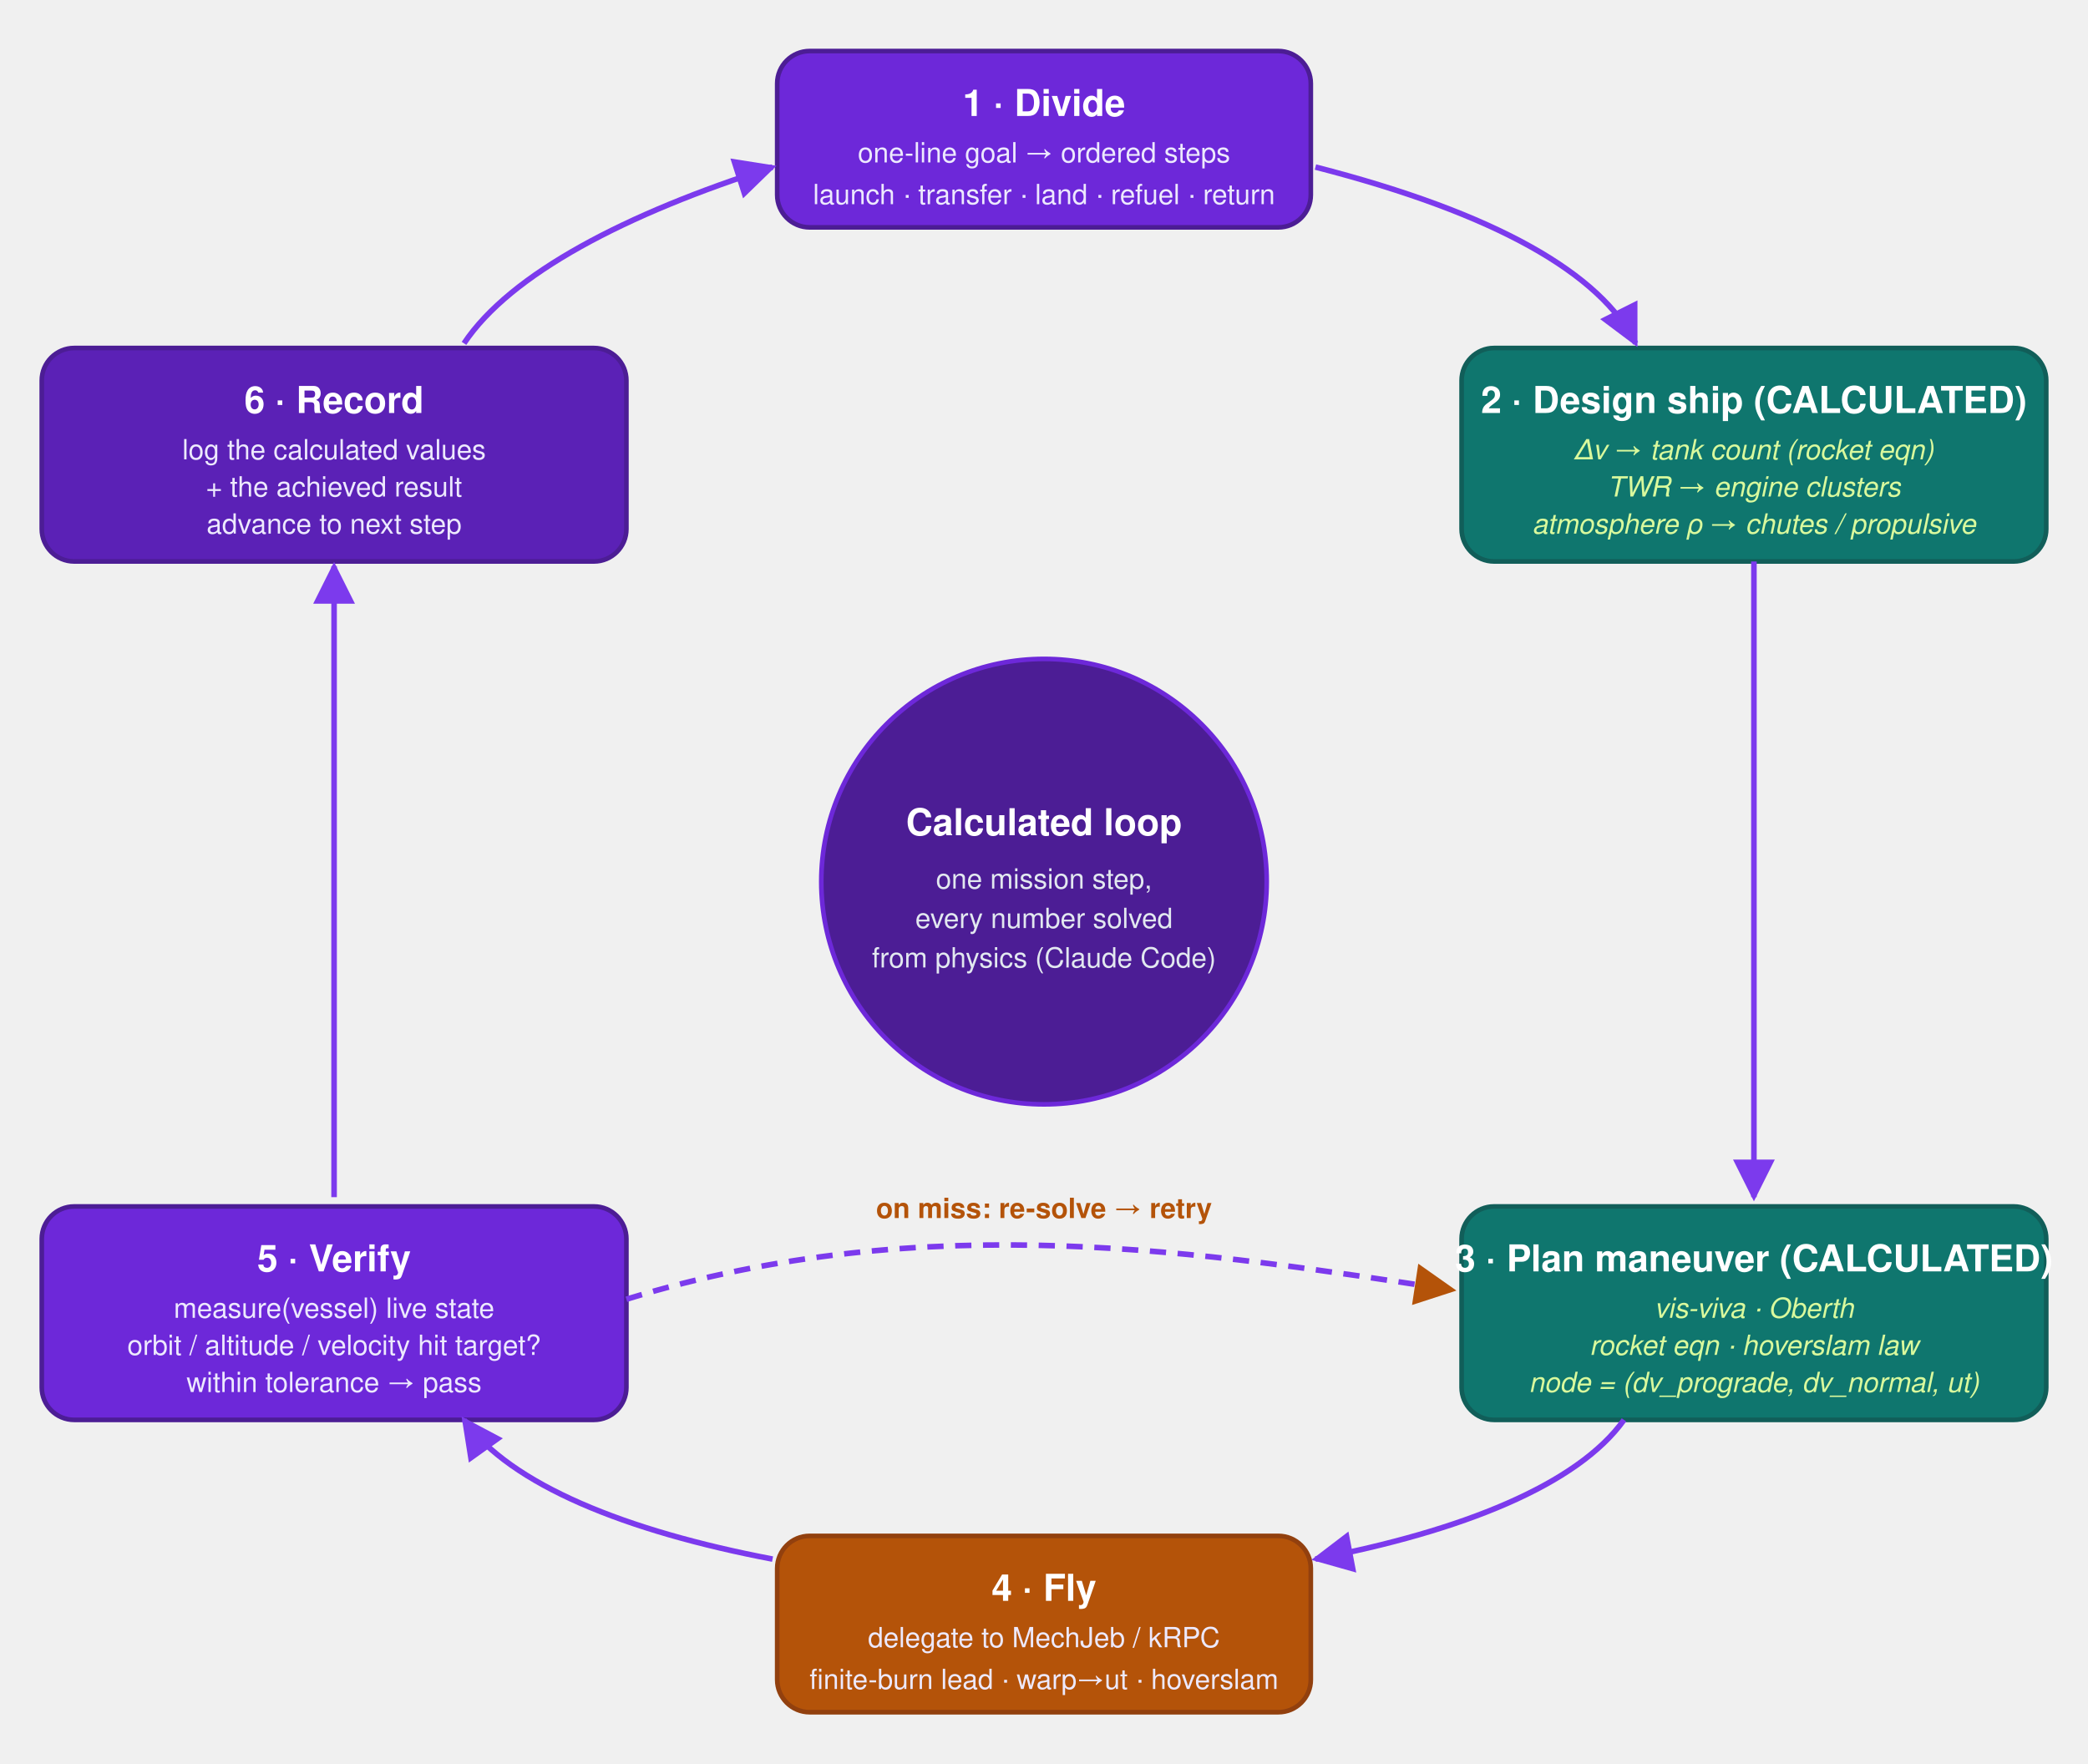
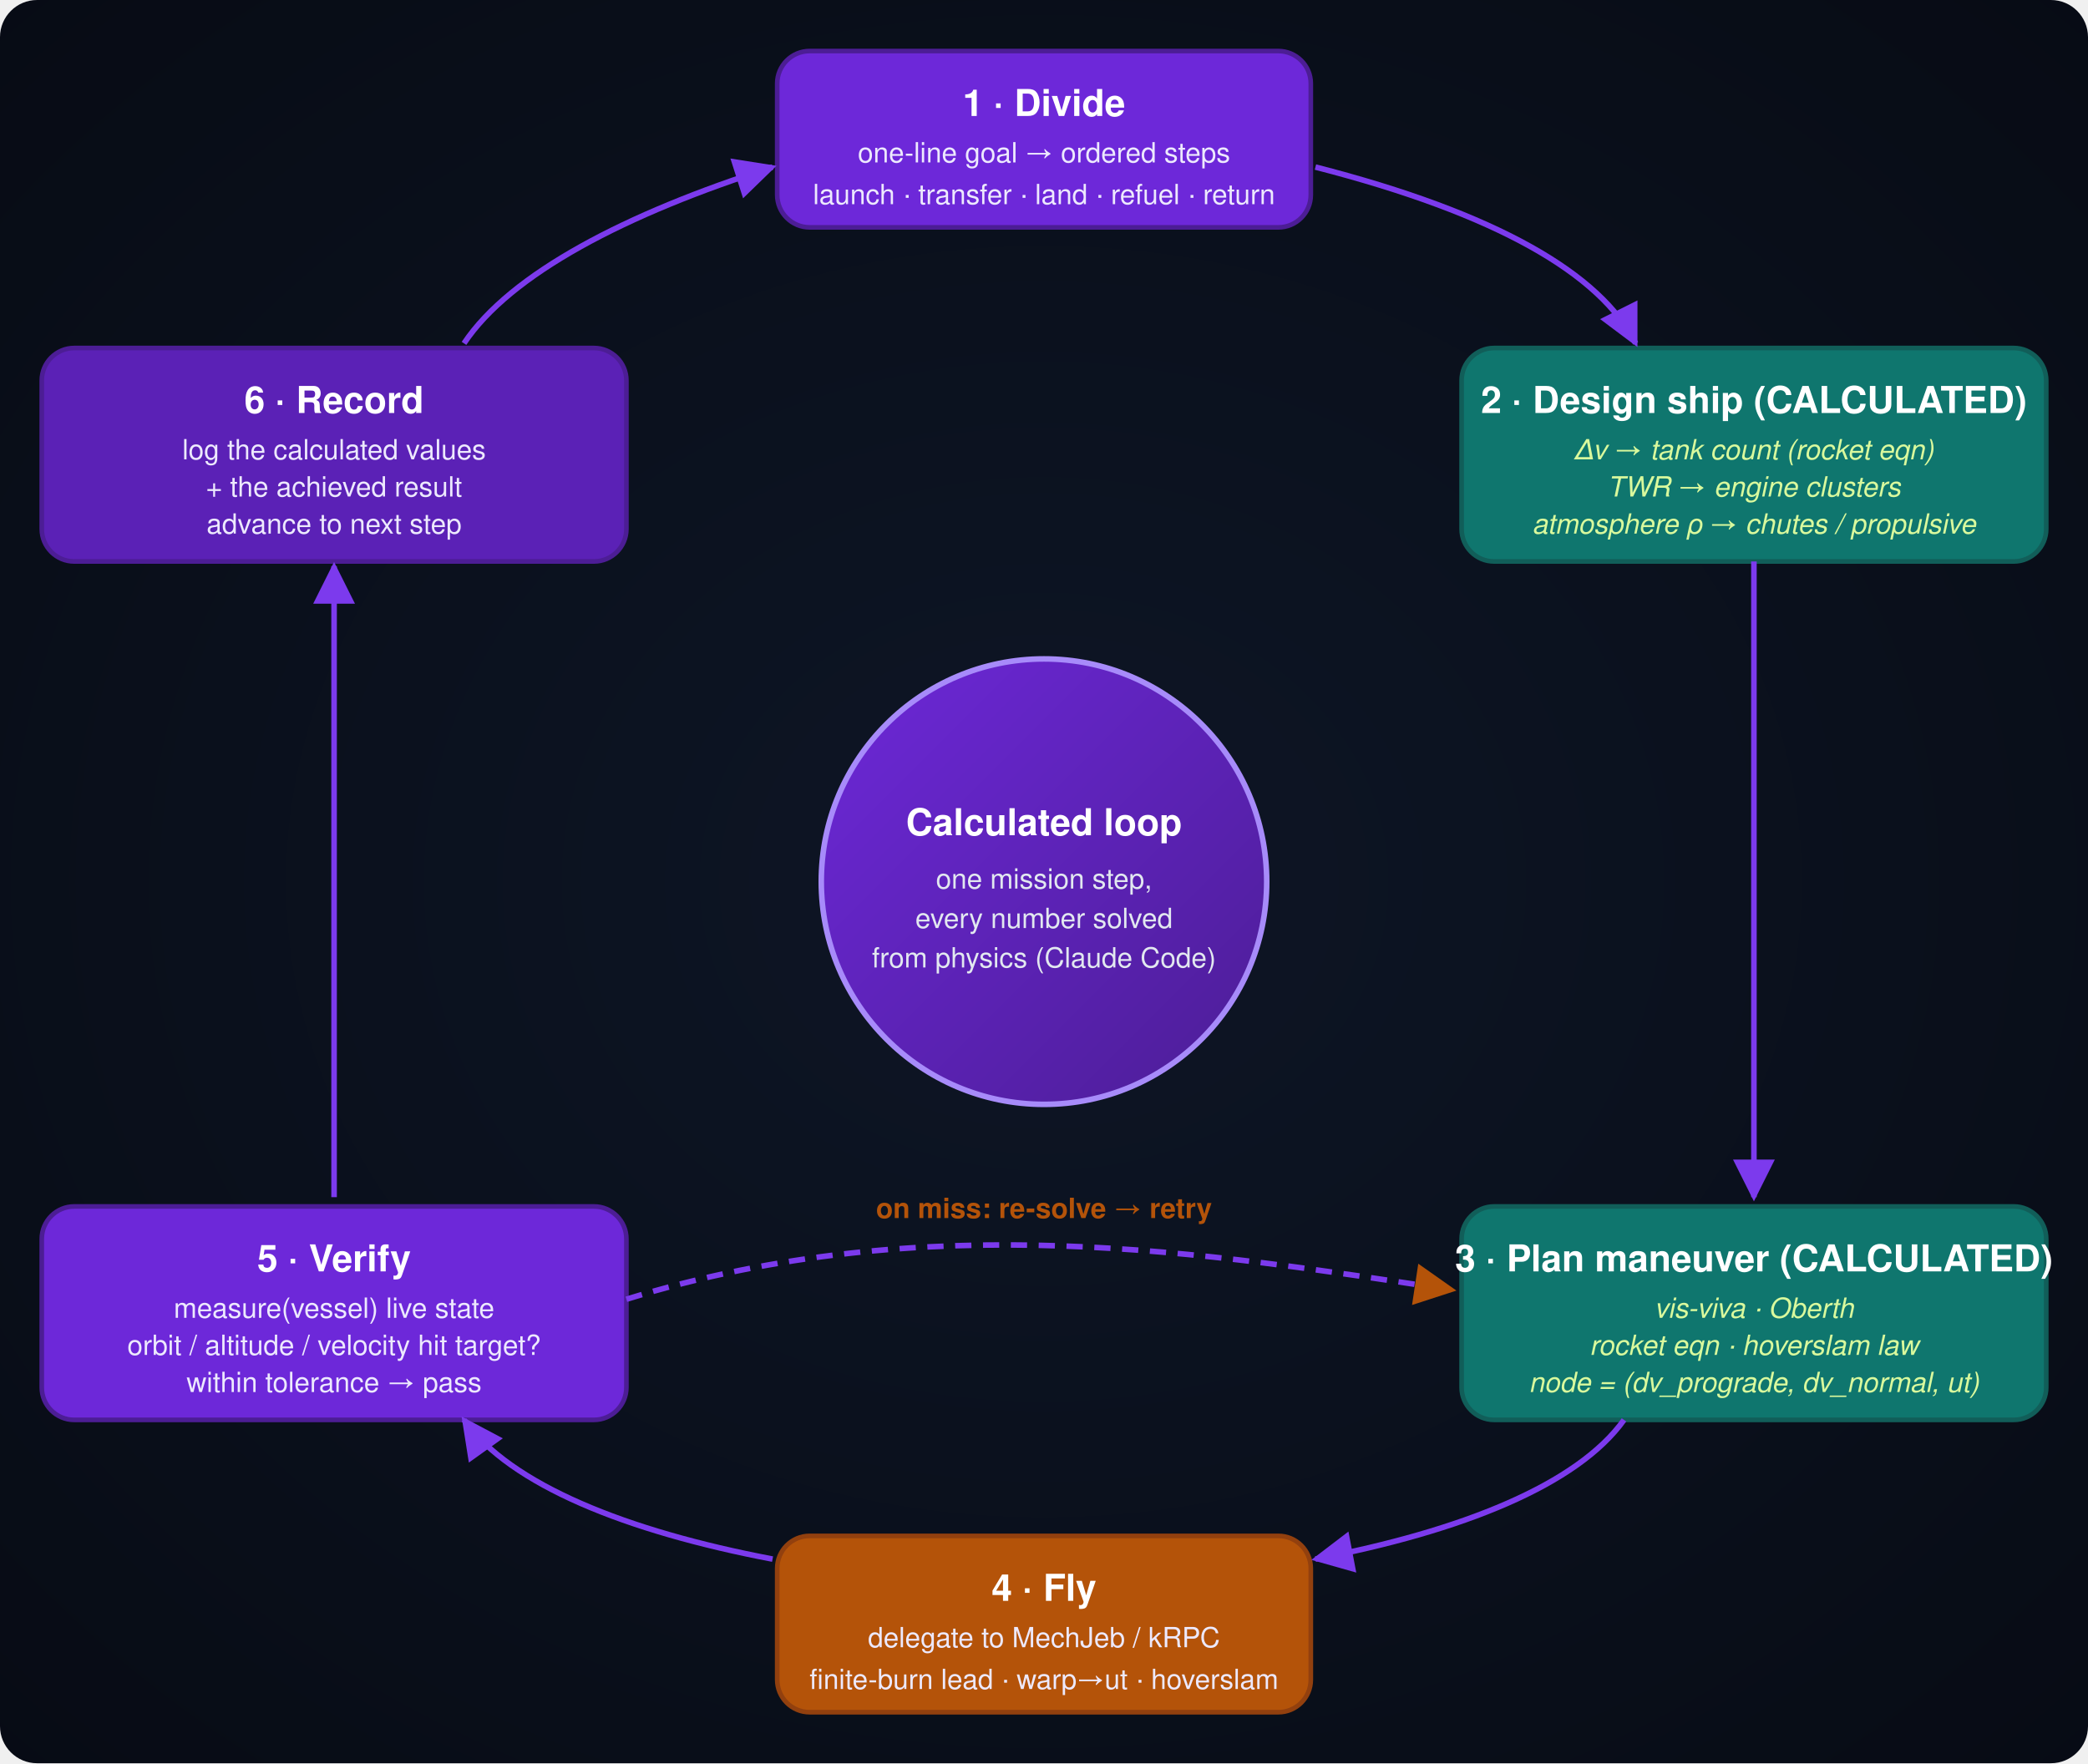
<svg xmlns="http://www.w3.org/2000/svg" viewBox="0 0 900 760" font-family="Segoe UI, Helvetica, Arial, sans-serif">
  <defs>
    <marker id="cyc" viewBox="0 0 10 10" refX="9" refY="5" markerWidth="7.5" markerHeight="7.5" orient="auto-start-reverse">
      <path d="M0,0 L10,5 L0,10 z" fill="#7c3aed" />
    </marker>
    <marker id="retry" viewBox="0 0 10 10" refX="9" refY="5" markerWidth="7.5" markerHeight="7.5" orient="auto-start-reverse">
      <path d="M0,0 L10,5 L0,10 z" fill="#b45309" />
    </marker>
+     <radialGradient id="bg" cx="50%" cy="50%" r="72%">
+       <stop offset="0%" stop-color="#0e1626" />
+       <stop offset="100%" stop-color="#070b14" />
+     </radialGradient>
+     <linearGradient id="hubg" x1="0" y1="0" x2="1" y2="1">
+       <stop offset="0%" stop-color="#6d28d9" />
+       <stop offset="100%" stop-color="#4c1d95" />
+     </linearGradient>
  </defs>
+   <rect x="0" y="0" width="900" height="760" rx="16" fill="url(#bg)" />
  <style>
    .node  { rx: 14; stroke-width: 2; }
    .ntitle{ font-size: 16px; font-weight: 700; fill: #ffffff; }
    .nsub  { font-size: 12px; fill: #ede9fe; }
    .neqn  { font-size: 12px; fill: #d9f99d; font-style: italic; }
    .ring  { stroke: #7c3aed; stroke-width: 2.4; fill: none; }
    .hub   { font-size: 16px; font-weight: 700; fill: #ffffff; }
    .hub2  { font-size: 12px; fill: #e2e8f0; }
    .rlab  { font-size: 12px; fill: #b45309; font-weight: 700; }
  </style>
-   <circle cx="450" cy="380" r="96" fill="#4c1d95" stroke="#6d28d9" stroke-width="2" />
+   <circle cx="450" cy="380" r="96" fill="url(#hubg)" stroke="#a78bfa" stroke-width="2.4" />
  <text x="450" y="360" text-anchor="middle" class="hub">Calculated loop</text>
  <text x="450" y="383" text-anchor="middle" class="hub2">one mission step,</text>
  <text x="450" y="400" text-anchor="middle" class="hub2">every number solved</text>
  <text x="450" y="417" text-anchor="middle" class="hub2">from physics (Claude Code)</text>
  <rect x="335" y="22" width="230" height="76" class="node" fill="#6d28d9" stroke="#4c1d95" />
  <text x="450" y="50" text-anchor="middle" class="ntitle">1 · Divide</text>
  <text x="450" y="70" text-anchor="middle" class="nsub">one-line goal → ordered steps</text>
  <text x="450" y="88" text-anchor="middle" class="nsub">launch · transfer · land · refuel · return</text>
  <rect x="630" y="150" width="252" height="92" class="node" fill="#0f766e" stroke="#115e59" />
  <text x="756" y="178" text-anchor="middle" class="ntitle">2 · Design ship  (CALCULATED)</text>
  <text x="756" y="198" text-anchor="middle" class="neqn">Δv → tank count (rocket eqn)</text>
  <text x="756" y="214" text-anchor="middle" class="neqn">TWR → engine clusters</text>
  <text x="756" y="230" text-anchor="middle" class="neqn">atmosphere ρ → chutes / propulsive</text>
  <rect x="630" y="520" width="252" height="92" class="node" fill="#0f766e" stroke="#115e59" />
  <text x="756" y="548" text-anchor="middle" class="ntitle">3 · Plan maneuver  (CALCULATED)</text>
  <text x="756" y="568" text-anchor="middle" class="neqn">vis-viva · Oberth</text>
  <text x="756" y="584" text-anchor="middle" class="neqn">rocket eqn · hoverslam law</text>
  <text x="756" y="600" text-anchor="middle" class="neqn">node = (dv_prograde, dv_normal, ut)</text>
  <rect x="335" y="662" width="230" height="76" class="node" fill="#b45309" stroke="#92400e" />
  <text x="450" y="690" text-anchor="middle" class="ntitle">4 · Fly</text>
  <text x="450" y="710" text-anchor="middle" class="nsub">delegate to MechJeb / kRPC</text>
  <text x="450" y="728" text-anchor="middle" class="nsub">finite-burn lead · warp→ut · hoverslam</text>
  <rect x="18" y="520" width="252" height="92" class="node" fill="#6d28d9" stroke="#4c1d95" />
  <text x="144" y="548" text-anchor="middle" class="ntitle">5 · Verify</text>
  <text x="144" y="568" text-anchor="middle" class="nsub">measure(vessel) live state</text>
  <text x="144" y="584" text-anchor="middle" class="nsub">orbit / altitude / velocity hit target?</text>
  <text x="144" y="600" text-anchor="middle" class="nsub">within tolerance → pass</text>
  <rect x="18" y="150" width="252" height="92" class="node" fill="#5b21b6" stroke="#4c1d95" />
  <text x="144" y="178" text-anchor="middle" class="ntitle">6 · Record</text>
  <text x="144" y="198" text-anchor="middle" class="nsub">log the calculated values</text>
  <text x="144" y="214" text-anchor="middle" class="nsub">+ the achieved result</text>
  <text x="144" y="230" text-anchor="middle" class="nsub">advance to next step</text>
  <path d="M567,72  C645,92  690,118 705,148" class="ring" marker-end="url(#cyc)" />
  <path d="M756,242 C756,330 756,430 756,516" class="ring" marker-end="url(#cyc)" />
  <path d="M700,612 C680,640 630,660 567,672" class="ring" marker-end="url(#cyc)" />
  <path d="M333,672 C270,660 220,640 200,612" class="ring" marker-end="url(#cyc)" />
  <path d="M144,516 C144,430 144,330 144,244" class="ring" marker-end="url(#cyc)" />
  <path d="M200,148 C220,118 270,92  333,72" class="ring" marker-end="url(#cyc)" />
  <path d="M270,560 C400,520 520,540 626,556" class="ring" stroke="#b45309" stroke-dasharray="7 5" marker-end="url(#retry)" />
  <text x="450" y="525" text-anchor="middle" class="rlab">on miss: re-solve → retry</text>
</svg>
